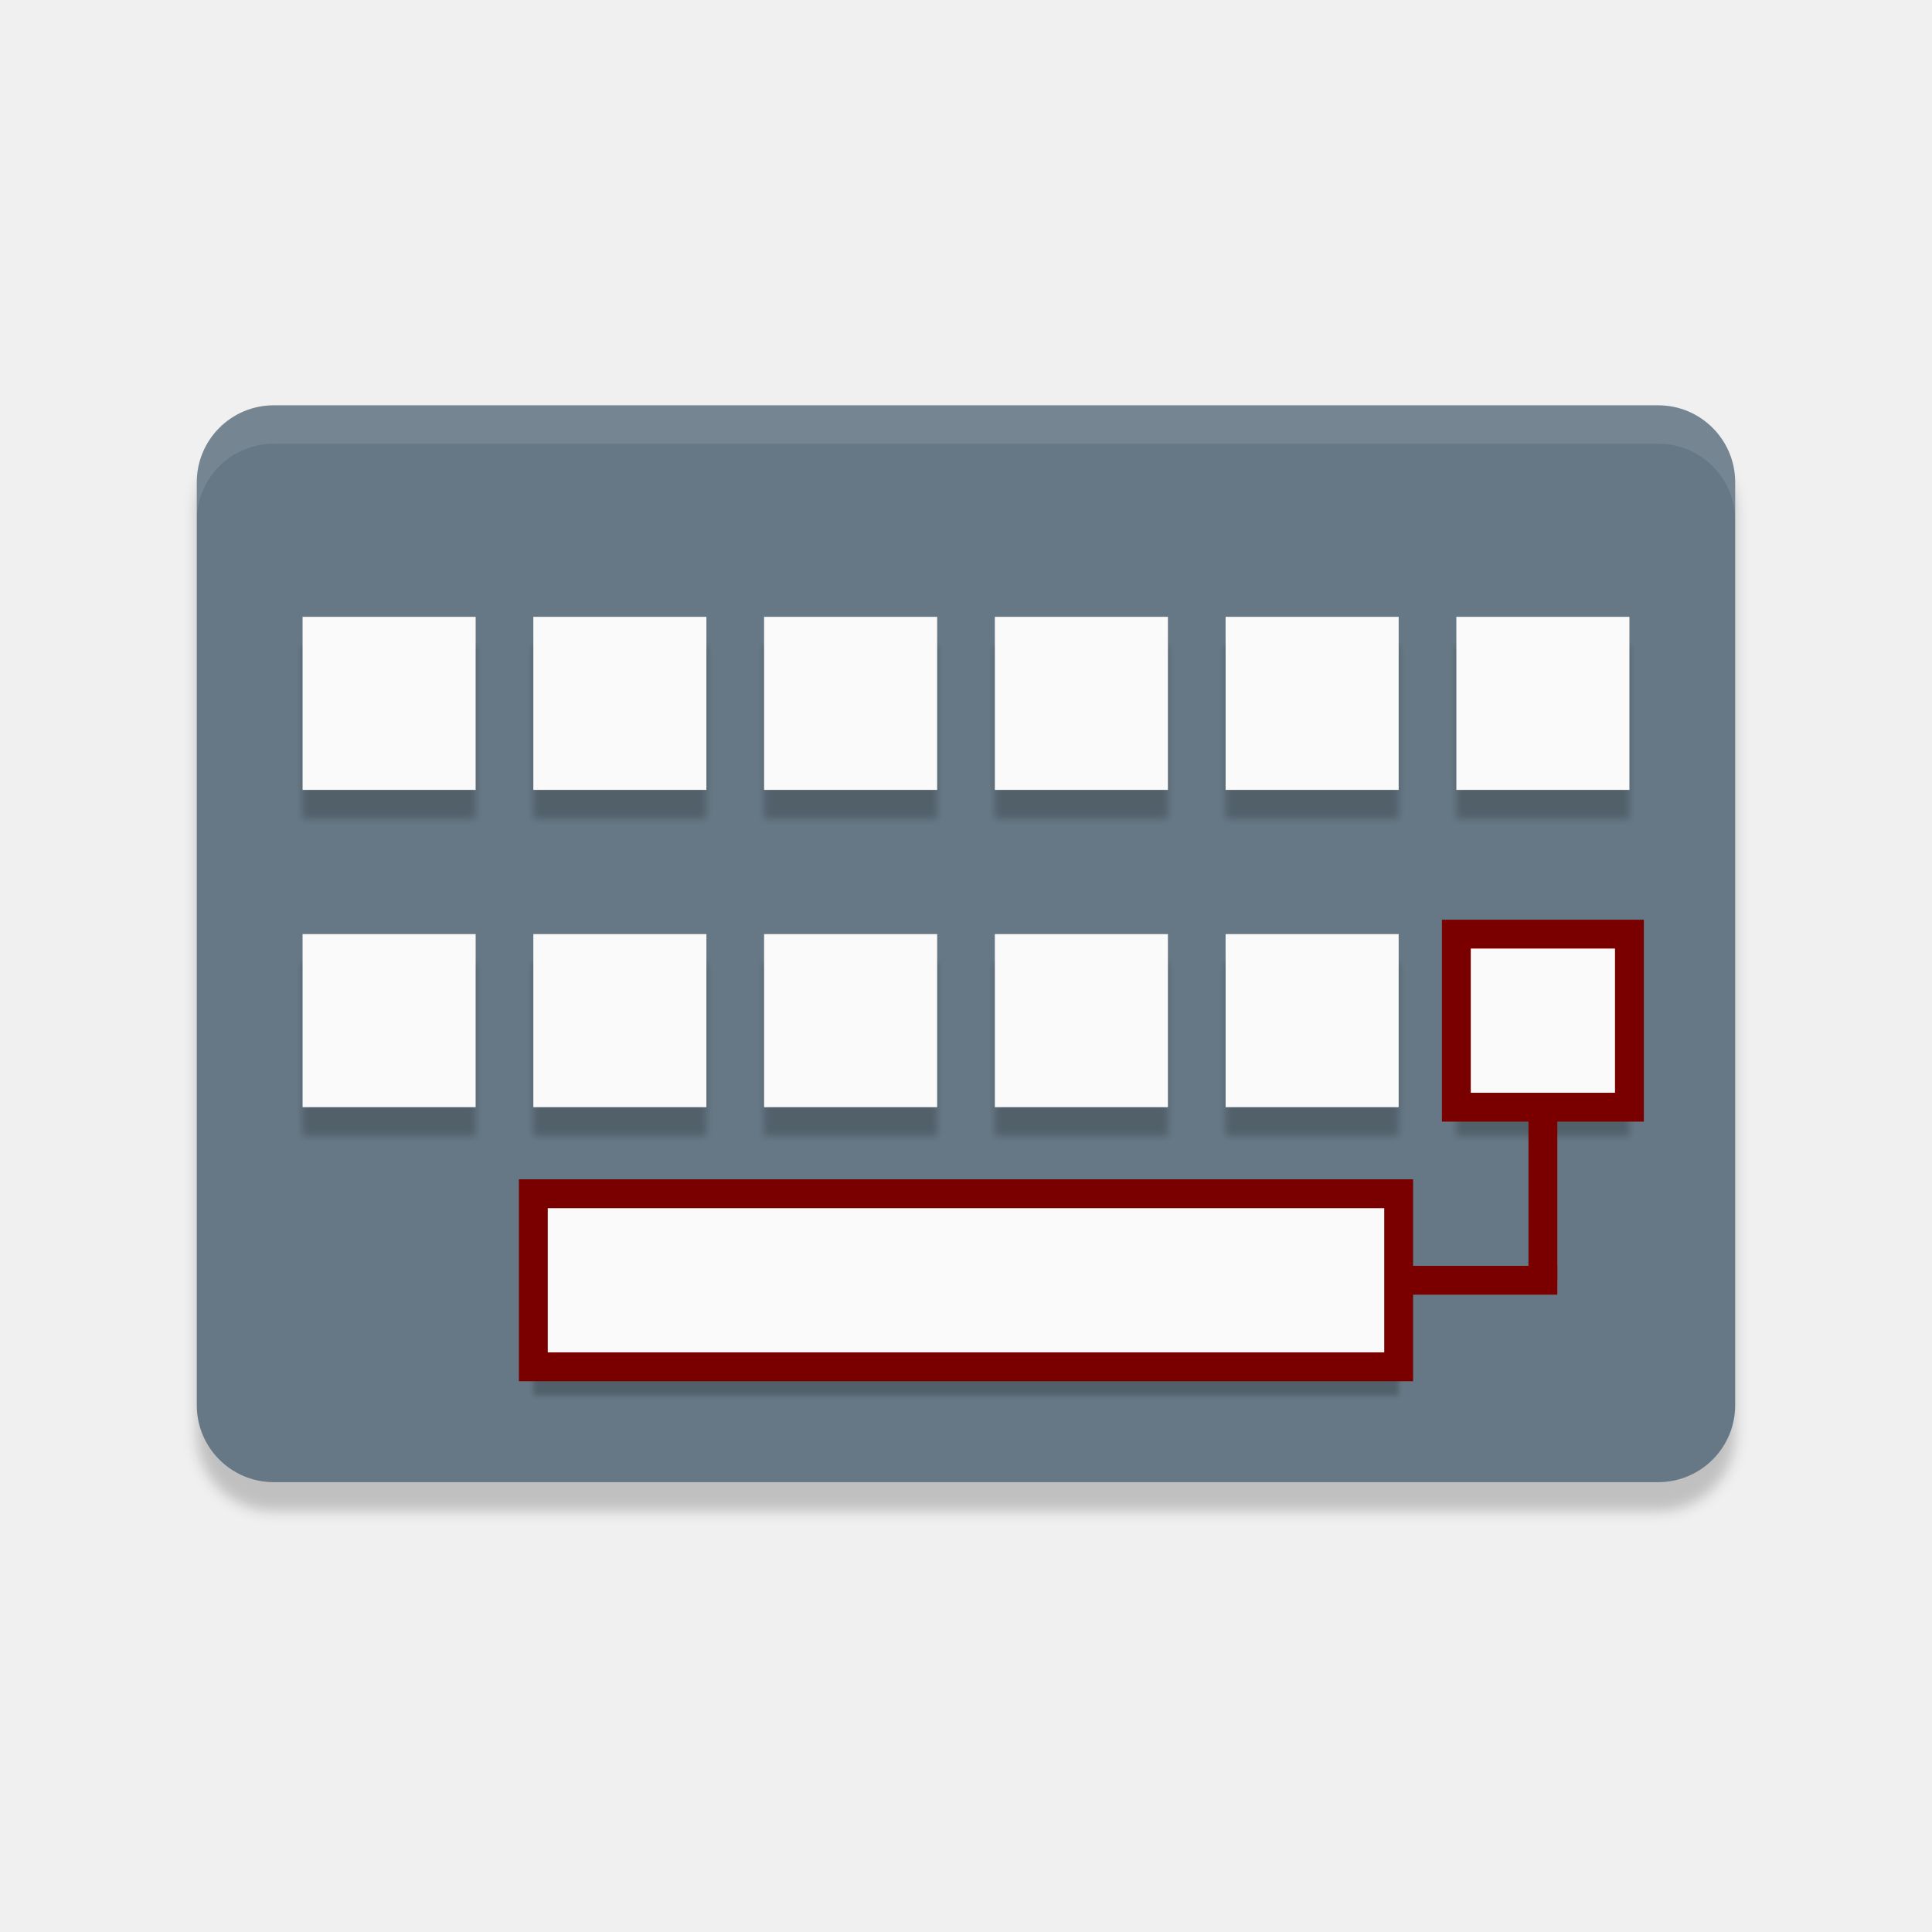
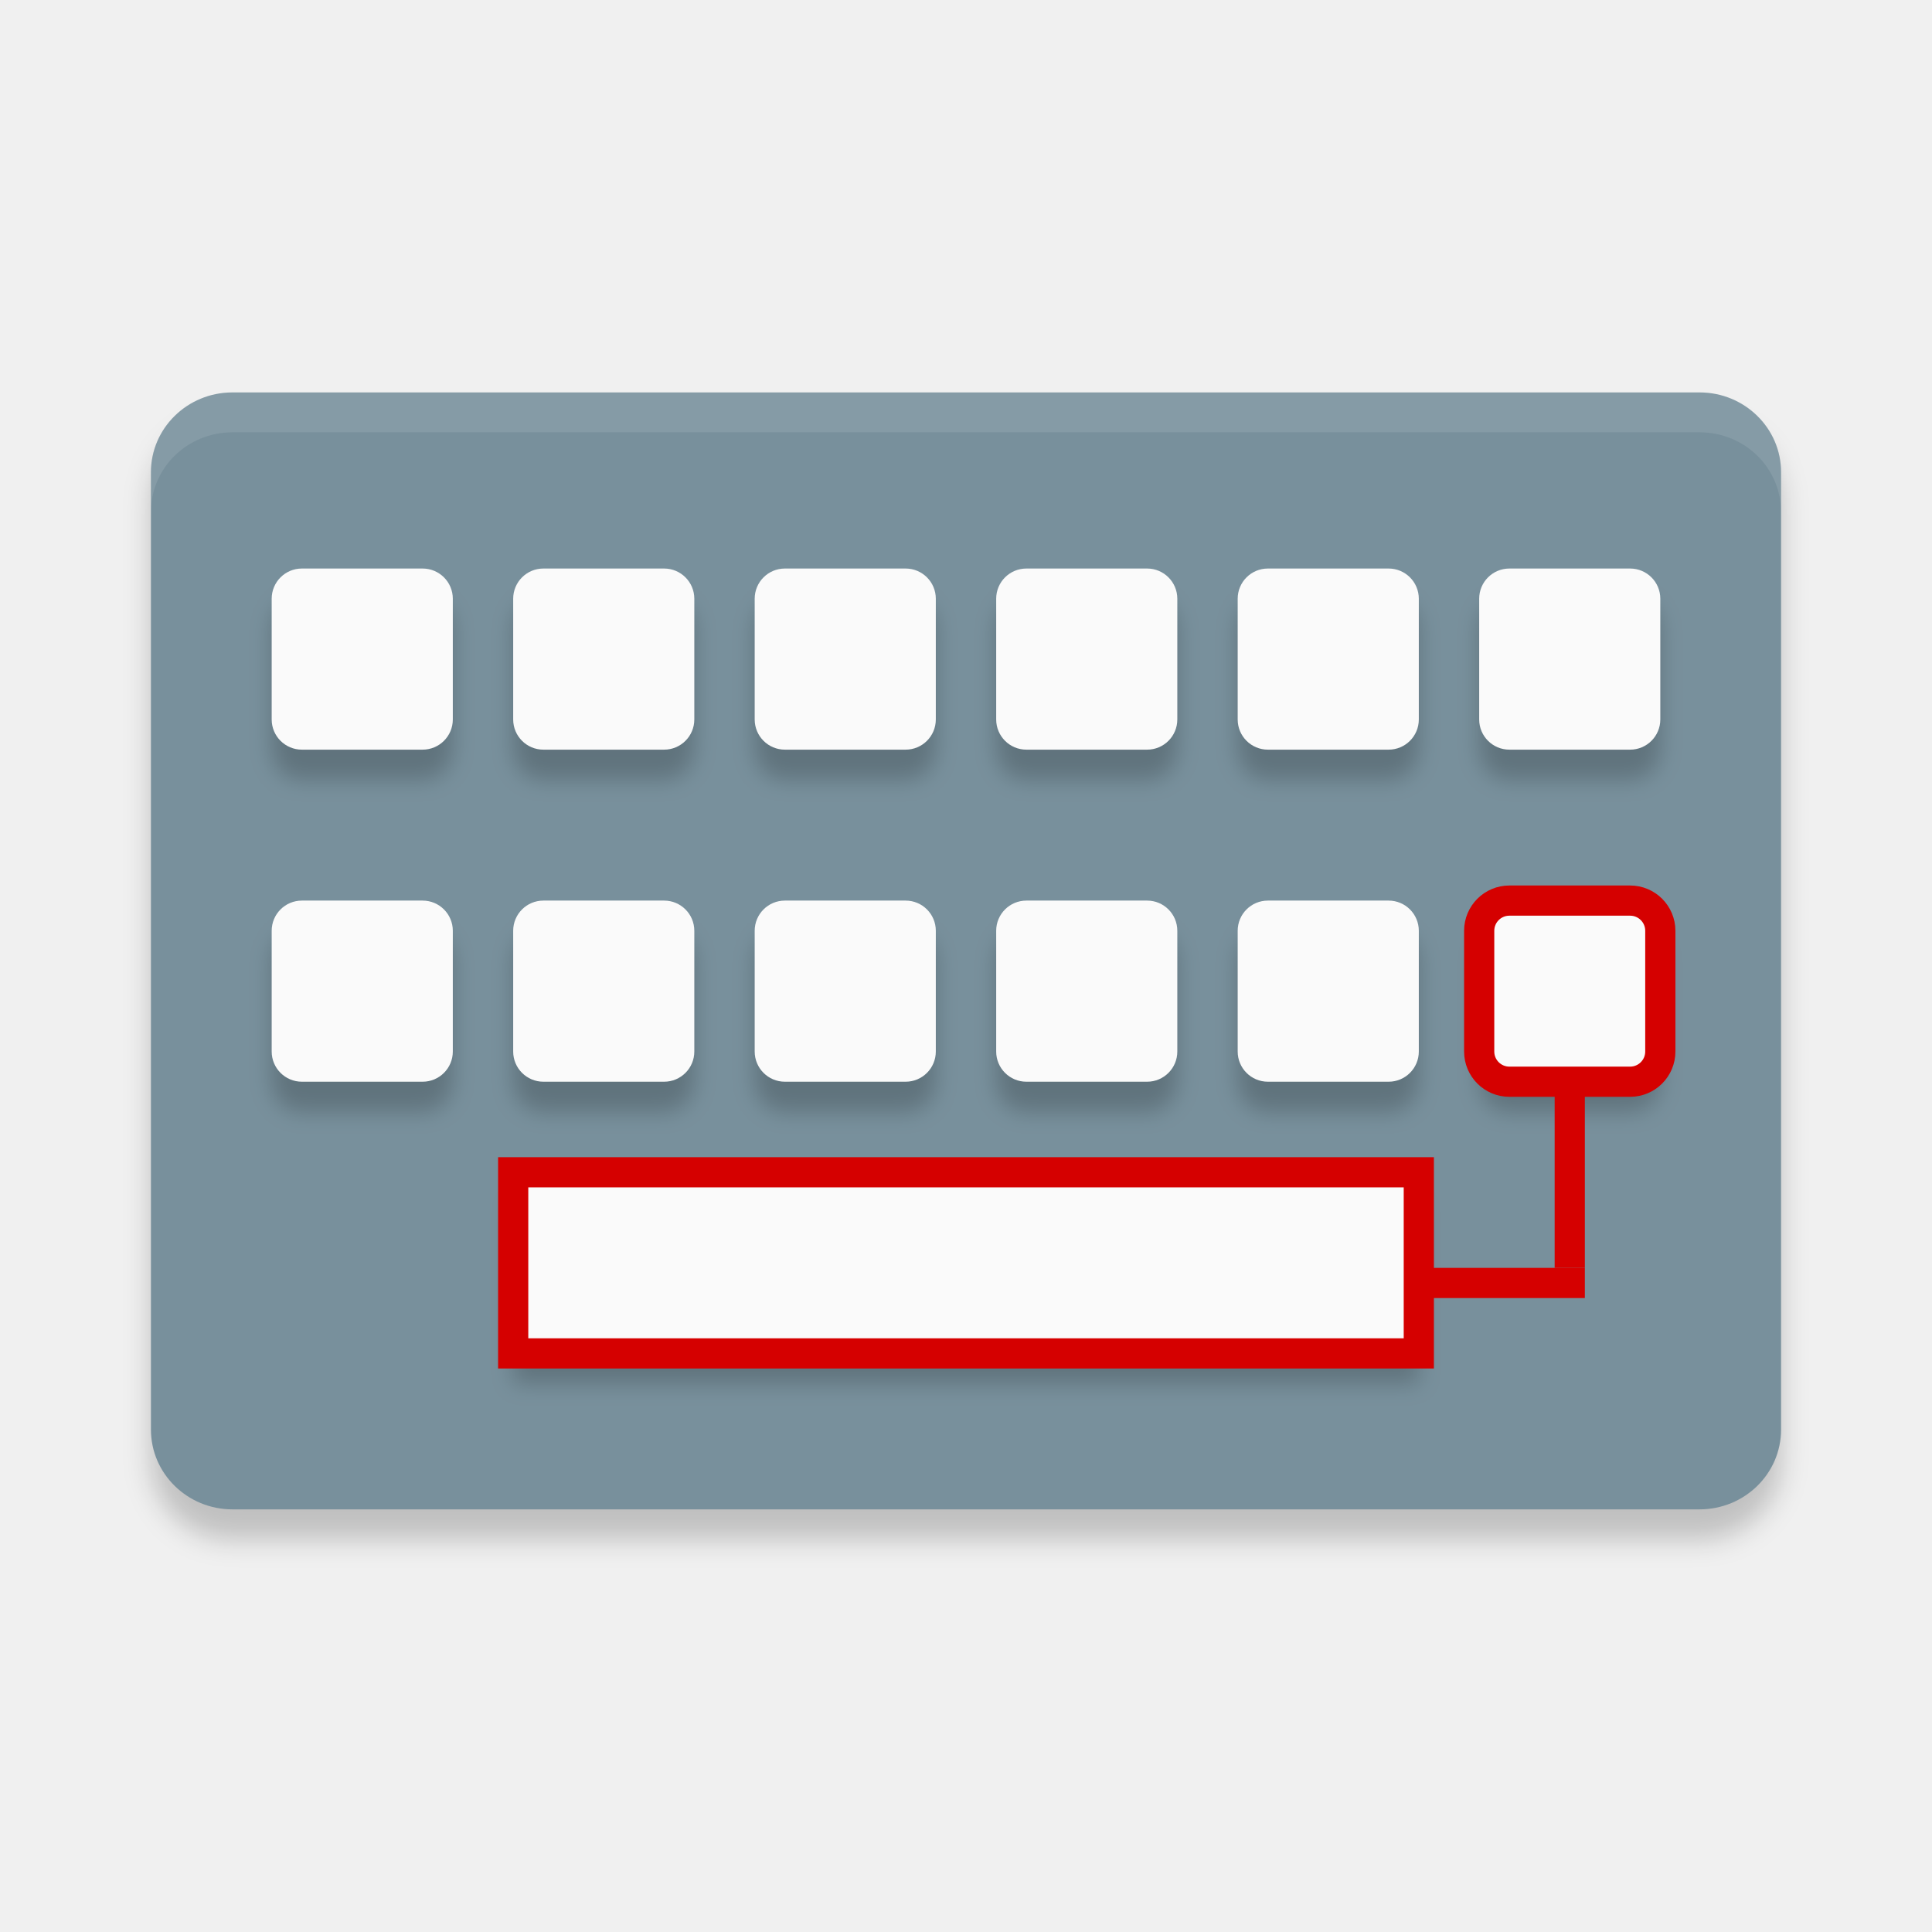
<svg xmlns="http://www.w3.org/2000/svg" width="48" height="48" version="1" id="svg56">
  <defs id="defs60">
-     <filter style="color-interpolation-filters:sRGB" id="filter4514" x="-0.007" width="1.014" y="-0.052" height="1.104">
-       <feGaussianBlur stdDeviation="0.13" id="feGaussianBlur4516" />
+     <filter style="color-interpolation-filters:sRGB" id="filter4728" x="-0.02" width="1.04" y="-0.03" height="1.059">
+       <feGaussianBlur stdDeviation="0.455" id="feGaussianBlur4730" />
    </filter>
-     <filter style="color-interpolation-filters:sRGB" id="filter4518" x="-0.007" width="1.014" y="-0.052" height="1.104">
-       <feGaussianBlur stdDeviation="0.13" id="feGaussianBlur4520" />
-     </filter>
-     <filter style="color-interpolation-filters:sRGB" id="filter4522" x="-0.007" width="1.014" y="-0.04" height="1.079">
-       <feGaussianBlur stdDeviation="0.088" id="feGaussianBlur4524" />
-     </filter>
-     <filter style="color-interpolation-filters:sRGB" id="filter4541" x="-0.01" width="1.02" y="-0.015" height="1.029">
-       <feGaussianBlur stdDeviation="0.227" id="feGaussianBlur4543" />
+     <filter style="color-interpolation-filters:sRGB" id="filter4851" x="-0.019" width="1.038" y="-0.033" height="1.066">
+       <feGaussianBlur stdDeviation="0.36" id="feGaussianBlur4853" />
    </filter>
  </defs>
-   <g id="g4555" transform="matrix(0.7166307,0,0,0.7166307,1.067817,12.45842)">
-     <rect id="rect2-3" ry="2.667" rx="2.667" y="-2.333" x="5.333" height="37.333" width="53.333" style="opacity:0.2;fill:#000000;stroke-width:1.333;filter:url(#filter4541)" />
-     <rect id="rect2" ry="2.667" rx="2.667" y="-3.333" x="5.333" height="37.333" width="53.333" style="fill:#667885;stroke-width:1.333" />
-     <path id="path4" d="m 8,-3.333 c -1.477,0 -2.667,1.189 -2.667,2.667 v 1.333 c 0,-1.477 1.189,-2.667 2.667,-2.667 H 56 c 1.477,0 2.667,1.189 2.667,2.667 v -1.333 c 0,-1.477 -1.189,-2.667 -2.667,-2.667 z" style="opacity:0.1;fill:#ffffff;stroke-width:1.333" />
-     <rect id="rect30" ry="0" rx="0" y="25.667" x="17" height="5.333" width="30" style="opacity:0.2;fill:#000000;stroke-width:1.155;filter:url(#filter4522)" />
-     <rect id="rect54" ry="0" rx="0" y="24" x="17" height="6" width="30" style="fill:#fafafa;stroke:#7a0000;stroke-width:1;stroke-miterlimit:4;stroke-dasharray:none;stroke-opacity:1" />
-     <g transform="translate(0,-15.33333)" id="g4709-6" style="opacity:0.2;fill:#000000;filter:url(#filter4514)">
-       <rect style="opacity:1;fill:#000000;fill-opacity:1;stroke:none;stroke-opacity:1" id="rect4656-0" width="6" height="6" x="9" y="20.333" />
-       <rect style="opacity:1;fill:#000000;fill-opacity:1;stroke:none;stroke-opacity:1" id="rect4656-6-6" width="6" height="6" x="17" y="20.333" />
-       <rect style="opacity:1;fill:#000000;fill-opacity:1;stroke:none;stroke-opacity:1" id="rect4656-7-26" width="6" height="6" x="25" y="20.333" />
-       <rect style="opacity:1;fill:#000000;fill-opacity:1;stroke:none;stroke-opacity:1" id="rect4656-5-1" width="6" height="6" x="33" y="20.333" />
-       <rect style="opacity:1;fill:#000000;fill-opacity:1;stroke:none;stroke-opacity:1" id="rect4656-3-8" width="6" height="6" x="41" y="20.333" />
-       <rect style="opacity:1;fill:#000000;fill-opacity:1;stroke:none;stroke-opacity:1" id="rect4656-56-7" width="6" height="6" x="49" y="20.333" />
+   <rect style="opacity:0.2;fill:#000000;stroke-width:1.336;filter:url(#filter4728)" width="54" height="37" x="5" y="14" rx="2.7" ry="2.643" id="rect2-2" transform="scale(0.75)" />
+   <g id="g4804" transform="matrix(0.75,0,0,0.75,-7.3262787e-7,0.8750003)">
+     <rect id="rect2-36" ry="2.643" rx="2.7" y="11.833" x="5" height="37" width="54" style="fill:#78909c;stroke-width:1.336" />
+     <path id="path4-7" d="m 7.7,11.833 c -1.496,0 -2.7,1.179 -2.7,2.643 v 1.321 c 0,-1.464 1.204,-2.643 2.7,-2.643 h 48.6 c 1.496,0 2.7,1.179 2.7,2.643 V 14.476 c 0,-1.464 -1.204,-2.643 -2.7,-2.643 z" style="opacity:0.1;fill:#ffffff;stroke-width:1.336" />
+   </g>
+   <g id="g4832" style="opacity:0.2;fill:#000000;filter:url(#filter4851)" transform="matrix(0.75,0,0,0.75,6.469246,-0.9013615)">
+     <rect id="rect54-9" ry="1" rx="0" y="41.035" x="8.374" height="6" width="30" style="fill:#000000;stroke-width:1.225" />
+     <g id="g4750-1" transform="translate(-8.625659,1.035151)" style="fill:#000000">
+       <rect style="opacity:1;fill:#000000;fill-opacity:1;stroke:none;stroke-opacity:1" id="rect4656-2" width="6" height="6" x="9" y="20" ry="1" />
+       <rect style="opacity:1;fill:#000000;fill-opacity:1;stroke:none;stroke-opacity:1" id="rect4656-6-7" width="6" height="6" x="17" y="20" ry="1" />
+       <rect style="opacity:1;fill:#000000;fill-opacity:1;stroke:none;stroke-opacity:1" id="rect4656-7-0" width="6" height="6" x="25" y="20" ry="1" />
+       <rect style="opacity:1;fill:#000000;fill-opacity:1;stroke:none;stroke-opacity:1" id="rect4656-5-9" width="6" height="6" x="33" y="20" ry="1" />
+       <rect style="opacity:1;fill:#000000;fill-opacity:1;stroke:none;stroke-opacity:1" id="rect4656-3-3" width="6" height="6" x="41" y="20" ry="1" />
+       <rect style="opacity:1;fill:#000000;fill-opacity:1;stroke:none;stroke-opacity:1" id="rect4656-56-6" width="6" height="6" x="49" y="20" ry="1" />
    </g>
-     <g id="g4709-2-9" transform="translate(0,-4.333332)" style="opacity:0.2;fill:#000000;filter:url(#filter4518)">
-       <rect style="opacity:1;fill:#000000;fill-opacity:1;stroke:none;stroke-opacity:1" id="rect4656-9-2" width="6" height="6" x="9" y="20.333" />
-       <rect style="opacity:1;fill:#000000;fill-opacity:1;stroke:none;stroke-opacity:1" id="rect4656-6-1-0" width="6" height="6" x="17" y="20.333" />
-       <rect style="opacity:1;fill:#000000;fill-opacity:1;stroke:none;stroke-opacity:1" id="rect4656-7-2-2" width="6" height="6" x="25" y="20.333" />
-       <rect style="opacity:1;fill:#000000;fill-opacity:1;stroke:none;stroke-opacity:1" id="rect4656-5-7-3" width="6" height="6" x="33" y="20.333" />
-       <rect style="opacity:1;fill:#000000;fill-opacity:1;stroke:none;stroke-opacity:1" id="rect4656-3-0-7" width="6" height="6" x="41" y="20.333" />
-       <rect style="opacity:1;fill:#000000;fill-opacity:1;stroke:none;stroke-opacity:1" id="rect4656-56-9-5" width="6" height="6" x="49" y="20.333" />
+     <g id="g4758-0" transform="translate(-8.625659,1.035151)" style="fill:#000000">
+       <rect style="opacity:1;fill:#000000;fill-opacity:1;stroke:none;stroke-opacity:1" id="rect4656-9-6" width="6" height="6" x="9" y="31" ry="1" />
+       <rect style="opacity:1;fill:#000000;fill-opacity:1;stroke:none;stroke-opacity:1" id="rect4656-6-1-2" width="6" height="6" x="17" y="31" ry="1" />
+       <rect style="opacity:1;fill:#000000;fill-opacity:1;stroke:none;stroke-opacity:1" id="rect4656-7-2-6" width="6" height="6" x="25" y="31" ry="1" />
+       <rect style="opacity:1;fill:#000000;fill-opacity:1;stroke:none;stroke-opacity:1" id="rect4656-5-7-1" width="6" height="6" x="33" y="31" ry="1" />
+       <rect style="opacity:1;fill:#000000;fill-opacity:1;stroke:none;stroke-opacity:1" id="rect4656-3-0-8" width="6" height="6" x="41" y="31" ry="1" />
+       <rect style="opacity:1;fill:#000000;fill-opacity:1;stroke:none;stroke-opacity:1" id="rect4656-56-9-7" width="6" height="6" x="49" y="31" ry="1" />
    </g>
-     <rect y="4" x="9" height="6" width="6" id="rect4656" style="opacity:1;fill:#fafafa;fill-opacity:1;stroke:none;stroke-opacity:1" />
-     <rect y="4" x="17" height="6" width="6" id="rect4656-6" style="opacity:1;fill:#fafafa;fill-opacity:1;stroke:none;stroke-opacity:1" />
-     <rect y="4" x="25" height="6" width="6" id="rect4656-7" style="opacity:1;fill:#fafafa;fill-opacity:1;stroke:none;stroke-opacity:1" />
-     <rect y="4" x="33" height="6" width="6" id="rect4656-5" style="opacity:1;fill:#fafafa;fill-opacity:1;stroke:none;stroke-opacity:1" />
-     <rect y="4" x="41" height="6" width="6" id="rect4656-3" style="opacity:1;fill:#fafafa;fill-opacity:1;stroke:none;stroke-opacity:1" />
-     <rect y="4" x="49" height="6" width="6" id="rect4656-56" style="opacity:1;fill:#fafafa;fill-opacity:1;stroke:none;stroke-opacity:1" />
-     <rect y="15" x="9" height="6" width="6" id="rect4656-9" style="opacity:1;fill:#fafafa;fill-opacity:1;stroke:none;stroke-opacity:1" />
-     <rect y="15" x="17" height="6" width="6" id="rect4656-6-1" style="opacity:1;fill:#fafafa;fill-opacity:1;stroke:none;stroke-opacity:1" />
-     <rect y="15" x="25" height="6" width="6" id="rect4656-7-2" style="opacity:1;fill:#fafafa;fill-opacity:1;stroke:none;stroke-opacity:1" />
-     <rect y="15" x="33" height="6" width="6" id="rect4656-5-7" style="opacity:1;fill:#fafafa;fill-opacity:1;stroke:none;stroke-opacity:1" />
-     <rect y="15" x="41" height="6" width="6" id="rect4656-3-0" style="opacity:1;fill:#fafafa;fill-opacity:1;stroke:none;stroke-opacity:1" />
-     <rect y="15" x="49" height="6" width="6" id="rect4656-56-9" style="opacity:1;fill:#fafafa;fill-opacity:1;stroke:#7a0000;stroke-width:1;stroke-miterlimit:4;stroke-dasharray:none;stroke-opacity:1" />
-     <path id="path4924" d="m 52,21 v 6" style="fill:none;stroke:#7a0000;stroke-width:1px;stroke-linecap:butt;stroke-linejoin:miter;stroke-opacity:1" />
-     <path id="path4926" d="m 47,27 h 5.5" style="fill:none;stroke:#7a0000;stroke-width:1px;stroke-linecap:butt;stroke-linejoin:miter;stroke-opacity:1" />
  </g>
+   <g id="g4750" transform="matrix(0.75,0,0,0.75,2.25e-6,-0.8749999)">
+     <rect ry="1" y="20" x="9" height="6" width="6" id="rect4656-35" style="opacity:1;fill:#fafafa;fill-opacity:1;stroke:none;stroke-opacity:1" />
+     <rect ry="1" y="20" x="17" height="6" width="6" id="rect4656-6-62" style="opacity:1;fill:#fafafa;fill-opacity:1;stroke:none;stroke-opacity:1" />
+     <rect ry="1" y="20" x="25" height="6" width="6" id="rect4656-7-9" style="opacity:1;fill:#fafafa;fill-opacity:1;stroke:none;stroke-opacity:1" />
+     <rect ry="1" y="20" x="33" height="6" width="6" id="rect4656-5-12" style="opacity:1;fill:#fafafa;fill-opacity:1;stroke:none;stroke-opacity:1" />
+     <rect ry="1" y="20" x="41" height="6" width="6" id="rect4656-3-7" style="opacity:1;fill:#fafafa;fill-opacity:1;stroke:none;stroke-opacity:1" />
+     <rect ry="1" y="20" x="49" height="6" width="6" id="rect4656-56-0" style="opacity:1;fill:#fafafa;fill-opacity:1;stroke:none;stroke-opacity:1" />
+   </g>
+   <rect style="opacity:1;fill:#fafafa;fill-opacity:1;stroke:none;stroke-width:0.75;stroke-opacity:1" id="rect4656-9-9" width="4.5" height="4.5" x="6.75" y="22.375" ry="0.75" />
+   <rect style="opacity:1;fill:#fafafa;fill-opacity:1;stroke:none;stroke-width:0.75;stroke-opacity:1" id="rect4656-6-1-3" width="4.5" height="4.5" x="12.75" y="22.375" ry="0.75" />
+   <rect style="opacity:1;fill:#fafafa;fill-opacity:1;stroke:none;stroke-width:0.75;stroke-opacity:1" id="rect4656-7-2-60" width="4.5" height="4.5" x="18.75" y="22.375" ry="0.75" />
+   <rect style="opacity:1;fill:#fafafa;fill-opacity:1;stroke:none;stroke-width:0.75;stroke-opacity:1" id="rect4656-5-7-6" width="4.5" height="4.5" x="24.75" y="22.375" ry="0.75" />
+   <rect style="opacity:1;fill:#fafafa;fill-opacity:1;stroke:none;stroke-width:0.75;stroke-opacity:1" id="rect4656-3-0-2" width="4.5" height="4.5" x="30.75" y="22.375" ry="0.75" />
+   <rect style="opacity:1;fill:#fafafa;fill-opacity:1;stroke:#d50000;stroke-width:0.75;stroke-miterlimit:4;stroke-dasharray:none;stroke-opacity:1" id="rect4656-56-9-6" width="4.5" height="4.5" x="36.75" y="22.375" ry="0.75" />
+   <rect style="fill:#fafafa;stroke:#d50000;stroke-width:0.75;stroke-miterlimit:4;stroke-dasharray:none;stroke-opacity:1" width="22.5" height="4.5" x="12.75" y="29.125" rx="0" ry="0.75" id="rect54-5" />
+   <path style="fill:none;stroke:#d50000;stroke-width:0.75px;stroke-linecap:butt;stroke-linejoin:miter;stroke-opacity:1" d="m 39,27 v 4.5" id="path4924" />
+   <path style="fill:none;stroke:#d50000;stroke-width:0.75px;stroke-linecap:butt;stroke-linejoin:miter;stroke-opacity:1" d="m 35.25,31.875 h 4.125" id="path4926" />
</svg>
